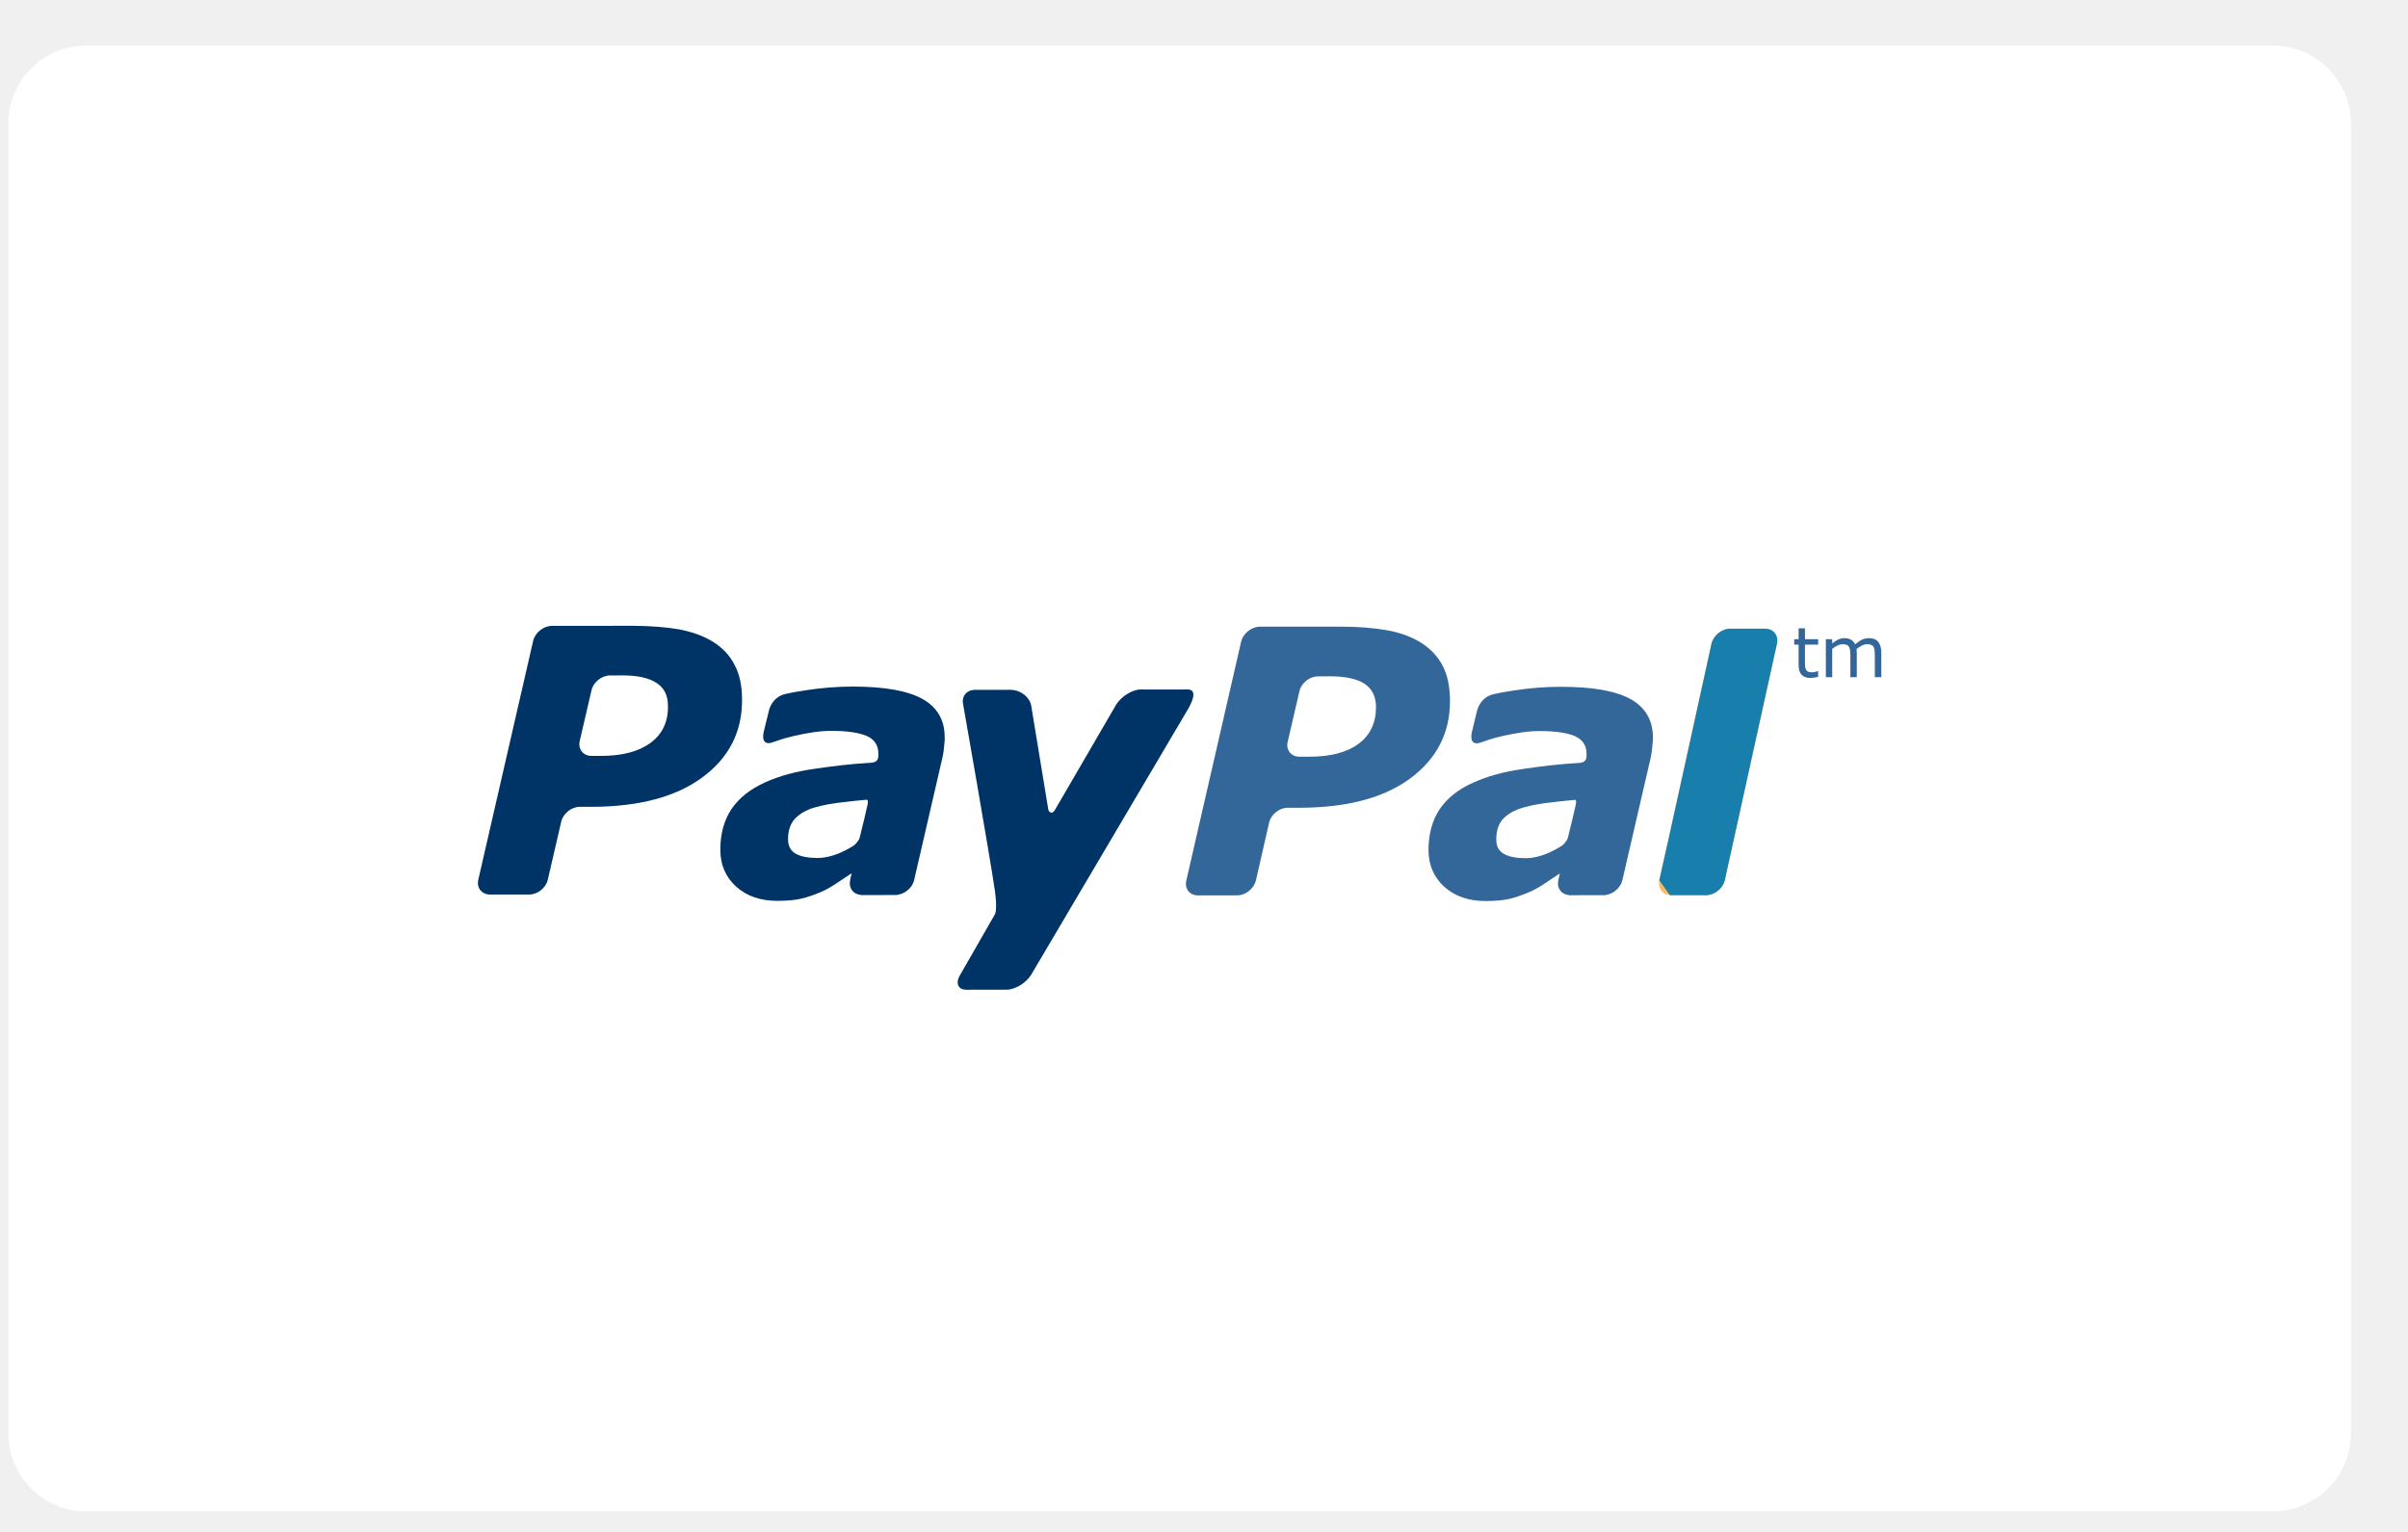
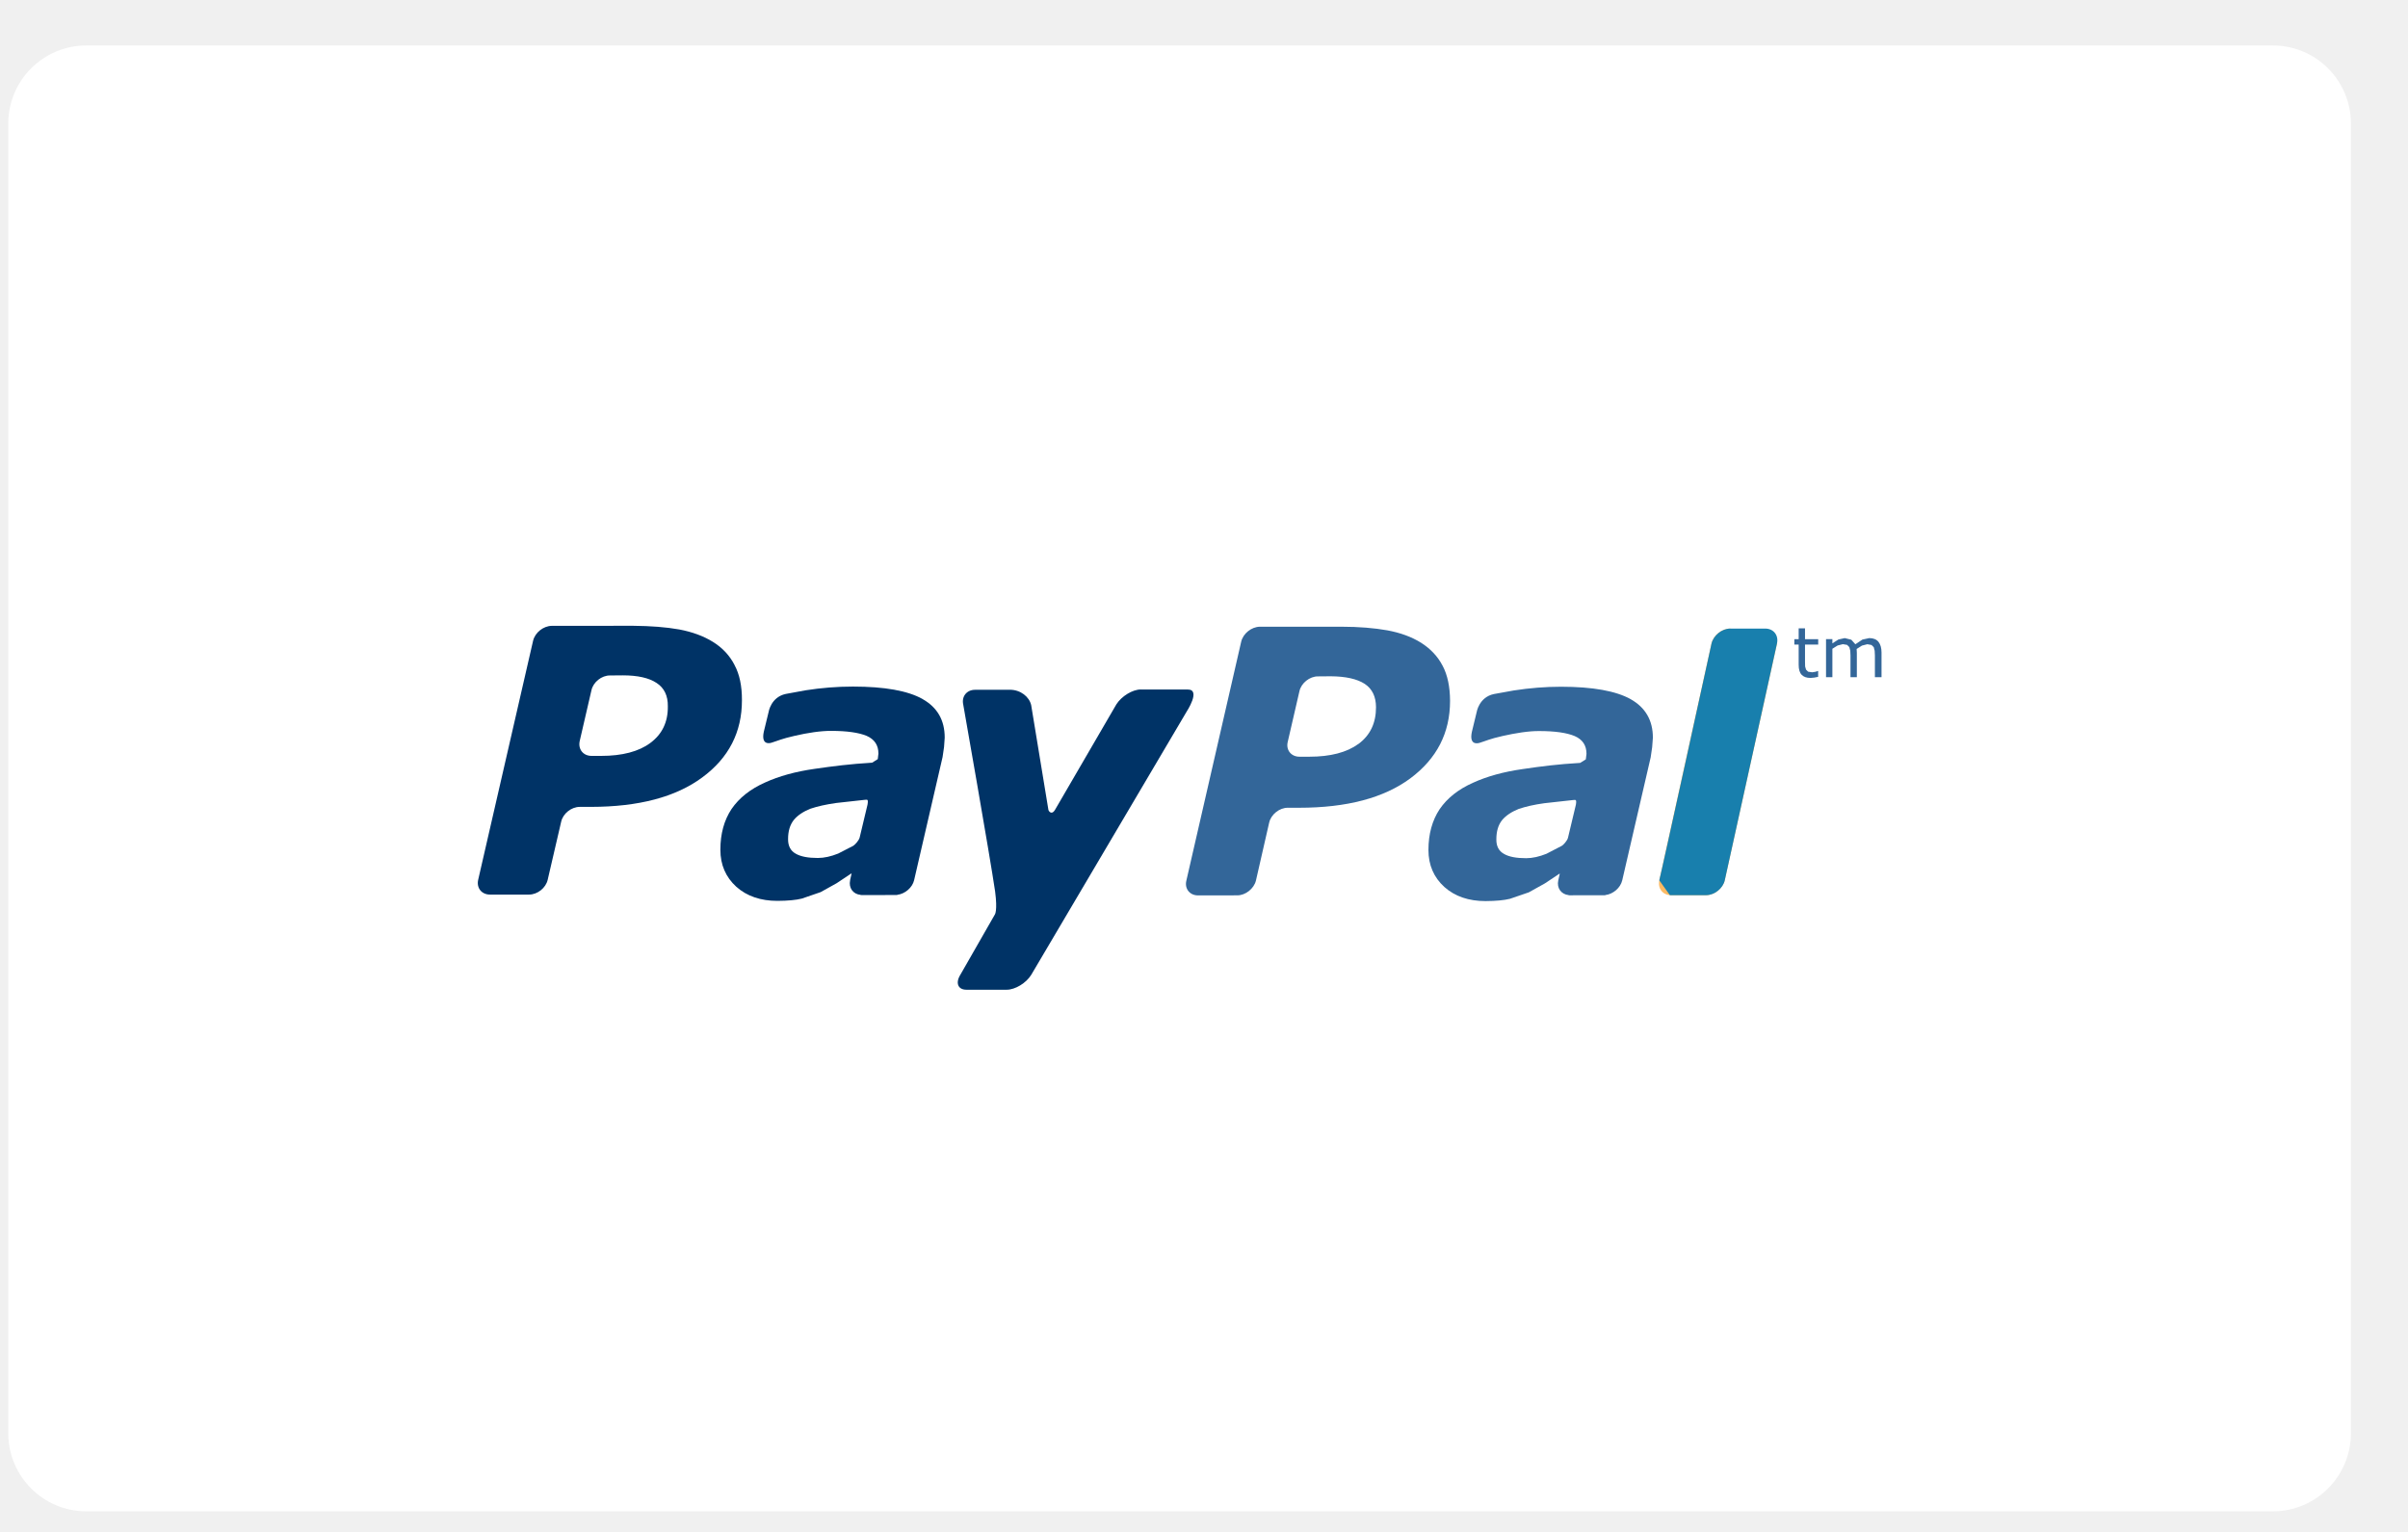
- <svg xmlns="http://www.w3.org/2000/svg" width="44px" height="28px" viewBox="0 0 44 28" version="1.1">
-   <defs />
-   <g id="Campaign-Detail" stroke="none" stroke-width="1" fill="none" fill-rule="evenodd">
-     <g id="Desktop" transform="translate(-546, -282)">
-       <g id="Lightbox---Support" transform="translate(-9, -29)">
-         <g id="2" transform="translate(367, 91)">
-           <g id="Payment---Paypal" transform="translate(26, 140)">
-             <g id="Cards" transform="translate(162, 81)">
-               <g id="PayPal" transform="translate(0.045961, 0)">
-                 <path d="M42.911,25.195 C42.911,25.985 42.272,26.624 41.484,26.624 L1.532,26.624 C0.744,26.624 0.105,25.985 0.105,25.195 L0.105,1.26 C0.105,0.471 0.744,-0.168 1.532,-0.168 L41.484,-0.168 C42.272,-0.168 42.911,0.471 42.911,1.26 L42.911,25.195" id="Fill-1" fill="#FFFFFF" />
-                 <path d="M29.752,11.78 C29.481,11.629 29.058,11.553 28.478,11.553 C28.192,11.553 27.905,11.575 27.616,11.621 C27.403,11.653 27.382,11.658 27.25,11.687 C26.979,11.746 26.937,12.018 26.937,12.018 L26.85,12.376 C26.801,12.605 26.931,12.596 26.989,12.578 C27.108,12.542 27.172,12.506 27.413,12.452 C27.644,12.4 27.888,12.36 28.082,12.362 C28.367,12.362 28.584,12.393 28.728,12.453 C28.872,12.517 28.944,12.624 28.944,12.777 C28.945,12.814 28.945,12.848 28.932,12.878 C28.92,12.906 28.898,12.934 28.829,12.943 C28.422,12.967 28.131,13.004 27.778,13.056 C27.432,13.105 27.128,13.188 26.874,13.305 C26.603,13.424 26.401,13.585 26.261,13.789 C26.125,13.994 26.057,14.242 26.056,14.535 C26.056,14.811 26.155,15.036 26.347,15.211 C26.541,15.384 26.793,15.469 27.099,15.469 C27.289,15.468 27.439,15.454 27.546,15.427 C27.651,15.4 27.767,15.362 27.889,15.309 C27.98,15.271 28.079,15.216 28.182,15.147 C28.287,15.077 28.358,15.028 28.451,14.967 L28.454,14.973 L28.428,15.088 C28.428,15.089 28.427,15.09 28.427,15.09 L28.428,15.093 C28.397,15.231 28.481,15.346 28.618,15.36 L28.62,15.362 L28.631,15.362 L28.632,15.363 C28.723,15.363 29.035,15.363 29.181,15.362 L29.282,15.362 C29.288,15.362 29.289,15.36 29.292,15.359 C29.431,15.341 29.566,15.227 29.598,15.09 L30.118,12.841 C30.129,12.788 30.139,12.728 30.144,12.657 C30.151,12.586 30.159,12.528 30.157,12.485 C30.158,12.167 30.021,11.932 29.752,11.78 L29.752,11.78 Z M28.491,14.46 C28.402,14.516 28.309,14.564 28.211,14.605 C28.079,14.658 27.955,14.686 27.839,14.686 C27.662,14.686 27.526,14.661 27.434,14.607 C27.342,14.556 27.293,14.468 27.295,14.341 C27.295,14.195 27.329,14.081 27.398,13.992 C27.468,13.907 27.573,13.838 27.702,13.787 C27.831,13.743 27.99,13.707 28.172,13.681 C28.335,13.661 28.656,13.624 28.697,13.623 C28.738,13.623 28.766,13.6 28.747,13.71 C28.739,13.757 28.646,14.139 28.603,14.312 C28.591,14.364 28.522,14.44 28.491,14.46 L28.491,14.46 Z" id="Fill-2" fill="#336699" />
-                 <path d="M20.799,11.602 C20.647,11.602 20.446,11.726 20.351,11.876 C20.351,11.876 19.33,13.629 19.23,13.804 C19.176,13.898 19.12,13.838 19.11,13.803 C19.104,13.761 18.795,11.887 18.795,11.887 C18.76,11.736 18.602,11.607 18.406,11.608 L17.769,11.609 C17.615,11.609 17.519,11.731 17.554,11.88 C17.554,11.88 18.041,14.643 18.135,15.293 C18.183,15.652 18.131,15.716 18.131,15.716 L17.499,16.818 C17.407,16.967 17.458,17.09 17.611,17.09 L18.348,17.089 C18.501,17.089 18.703,16.968 18.795,16.818 L21.633,12.01 C21.633,12.01 21.904,11.599 21.654,11.602 C21.484,11.605 20.799,11.602 20.799,11.602" id="Fill-3" fill="#003366" />
-                 <path d="M11.838,12.58 C11.623,12.737 11.325,12.816 10.939,12.816 L10.764,12.816 C10.61,12.816 10.513,12.694 10.547,12.543 L10.762,11.618 C10.794,11.469 10.948,11.345 11.102,11.346 L11.335,11.345 C11.607,11.345 11.814,11.391 11.954,11.485 C12.092,11.574 12.162,11.717 12.159,11.909 C12.163,12.198 12.054,12.422 11.838,12.58 M13.377,11.153 C13.288,10.98 13.156,10.839 12.986,10.733 C12.811,10.624 12.605,10.55 12.367,10.504 C12.127,10.462 11.848,10.441 11.526,10.438 L10.039,10.439 C9.884,10.441 9.733,10.562 9.697,10.71 L8.694,15.078 C8.659,15.227 8.756,15.35 8.91,15.35 L9.623,15.35 C9.776,15.35 9.93,15.23 9.964,15.078 L10.209,14.018 C10.242,13.87 10.395,13.747 10.549,13.747 L10.753,13.747 C11.624,13.746 12.3,13.568 12.786,13.21 C13.271,12.854 13.514,12.381 13.513,11.796 C13.514,11.539 13.469,11.325 13.377,11.153" id="Fill-4" fill="#003366" />
-                 <path d="M24.776,12.597 C24.563,12.753 24.263,12.831 23.877,12.831 L23.7,12.831 C23.546,12.833 23.448,12.708 23.483,12.56 L23.698,11.633 C23.73,11.486 23.885,11.361 24.036,11.363 L24.27,11.361 C24.544,11.363 24.749,11.408 24.89,11.499 C25.028,11.592 25.096,11.734 25.097,11.925 C25.097,12.215 24.99,12.438 24.776,12.597 M26.314,11.168 C26.225,10.996 26.091,10.856 25.921,10.748 C25.747,10.639 25.541,10.564 25.302,10.52 C25.066,10.478 24.784,10.454 24.464,10.454 L22.973,10.454 C22.819,10.457 22.669,10.578 22.633,10.727 L21.631,15.095 C21.595,15.243 21.694,15.367 21.845,15.366 L22.56,15.365 C22.712,15.366 22.866,15.243 22.902,15.095 L23.144,14.035 C23.178,13.887 23.332,13.762 23.486,13.764 L23.69,13.764 C24.563,13.764 25.239,13.585 25.724,13.227 C26.207,12.868 26.449,12.397 26.449,11.811 C26.448,11.555 26.405,11.34 26.314,11.168" id="Fill-5" fill="#336699" />
-                 <path d="M16.811,11.776 C16.541,11.626 16.118,11.549 15.538,11.549 C15.252,11.549 14.964,11.572 14.675,11.617 C14.463,11.649 14.442,11.655 14.31,11.683 C14.039,11.743 13.998,12.014 13.998,12.014 L13.91,12.372 C13.861,12.602 13.992,12.593 14.05,12.574 C14.167,12.539 14.232,12.504 14.473,12.449 C14.703,12.396 14.947,12.357 15.142,12.358 C15.427,12.358 15.644,12.39 15.788,12.45 C15.932,12.513 16.004,12.621 16.004,12.774 C16.004,12.81 16.005,12.845 15.992,12.875 C15.98,12.903 15.957,12.93 15.889,12.939 C15.482,12.964 15.191,13.001 14.838,13.052 C14.491,13.101 14.187,13.185 13.933,13.301 C13.663,13.422 13.461,13.582 13.321,13.786 C13.185,13.991 13.116,14.239 13.116,14.531 C13.116,14.808 13.215,15.033 13.407,15.207 C13.601,15.38 13.854,15.466 14.159,15.466 C14.35,15.464 14.498,15.45 14.606,15.423 C14.711,15.396 14.827,15.359 14.949,15.306 C15.04,15.268 15.138,15.212 15.242,15.143 C15.347,15.074 15.419,15.024 15.511,14.964 L15.514,14.969 L15.488,15.084 C15.488,15.085 15.487,15.086 15.487,15.088 L15.488,15.089 C15.458,15.228 15.541,15.343 15.678,15.356 L15.679,15.359 L15.691,15.359 L15.692,15.36 C15.783,15.36 16.094,15.359 16.24,15.359 L16.342,15.359 C16.349,15.359 16.35,15.357 16.352,15.355 C16.492,15.337 16.625,15.224 16.657,15.088 L17.177,12.837 C17.189,12.785 17.199,12.724 17.204,12.653 C17.211,12.582 17.219,12.524 17.216,12.482 C17.218,12.163 17.081,11.928 16.811,11.776 L16.811,11.776 Z M15.551,14.457 C15.463,14.513 15.369,14.561 15.271,14.602 C15.139,14.654 15.014,14.682 14.899,14.682 C14.722,14.682 14.586,14.657 14.494,14.604 C14.402,14.553 14.353,14.464 14.354,14.338 C14.354,14.191 14.389,14.078 14.459,13.989 C14.529,13.903 14.632,13.835 14.762,13.783 C14.891,13.739 15.05,13.704 15.232,13.678 C15.394,13.657 15.716,13.621 15.757,13.62 C15.798,13.62 15.825,13.597 15.807,13.706 C15.799,13.754 15.706,14.136 15.663,14.309 C15.651,14.362 15.582,14.437 15.551,14.457 L15.551,14.457 Z" id="Fill-6" fill="#003366" />
-                 <path d="M32.425,10.761 L31.47,15.09 C31.434,15.24 31.28,15.362 31.127,15.362 L30.489,15.362 C30.337,15.362 30.241,15.239 30.274,15.09 L31.228,10.763 C31.261,10.611 31.417,10.49 31.569,10.49" id="Fill-7" fill="#FCBA63" />
-                 <path d="M30.273,15.09 C30.313,14.941 31.228,10.762 31.228,10.762 C31.264,10.612 31.418,10.49 31.571,10.49 L32.208,10.49 C32.361,10.49 32.456,10.613 32.424,10.762 L31.47,15.09 C31.436,15.24 31.28,15.362 31.128,15.362 L30.467,15.362" id="Fill-8" fill="#187FAD" />
-                 <path id="Fill-9" fill="#336699" d="M33.176,11.371 C33.154,11.377 33.13,11.382 33.105,11.385 C33.078,11.39 33.055,11.391 33.035,11.391 C32.964,11.391 32.91,11.372 32.874,11.334 C32.837,11.296 32.819,11.235 32.819,11.151 L32.819,10.782 L32.739,10.782 L32.739,10.683 L32.819,10.683 L32.819,10.484 L32.935,10.484 L32.935,10.683 L33.176,10.683 L33.176,10.782 L32.935,10.782 L32.935,11.098 C32.935,11.134 32.936,11.163 32.937,11.183 C32.939,11.204 32.945,11.223 32.955,11.241 C32.964,11.258 32.976,11.27 32.993,11.277 C33.009,11.285 33.033,11.289 33.066,11.289 C33.085,11.289 33.105,11.286 33.125,11.28 C33.145,11.275 33.161,11.27 33.17,11.266 L33.176,11.266 L33.176,11.371" />
-                 <path d="M34.33,11.378 L34.212,11.378 L34.212,10.982 C34.212,10.953 34.211,10.924 34.208,10.896 C34.205,10.868 34.2,10.846 34.191,10.829 C34.182,10.811 34.168,10.798 34.15,10.789 C34.132,10.78 34.107,10.775 34.073,10.775 C34.041,10.775 34.008,10.783 33.975,10.8 C33.942,10.816 33.91,10.837 33.878,10.862 C33.878,10.872 33.879,10.883 33.88,10.895 C33.881,10.908 33.882,10.92 33.882,10.933 L33.882,11.378 L33.765,11.378 L33.765,10.982 C33.765,10.952 33.763,10.922 33.761,10.895 C33.758,10.867 33.752,10.845 33.743,10.829 C33.734,10.811 33.721,10.798 33.702,10.788 C33.685,10.78 33.659,10.775 33.626,10.775 C33.594,10.775 33.562,10.783 33.529,10.799 C33.497,10.814 33.466,10.835 33.433,10.859 L33.433,11.378 L33.317,11.378 L33.317,10.683 L33.433,10.683 L33.433,10.76 C33.47,10.73 33.507,10.706 33.543,10.689 C33.579,10.673 33.617,10.664 33.659,10.664 C33.706,10.664 33.746,10.674 33.779,10.694 C33.811,10.714 33.836,10.741 33.852,10.777 C33.899,10.737 33.942,10.708 33.981,10.69 C34.02,10.673 34.062,10.664 34.106,10.664 C34.182,10.664 34.239,10.687 34.275,10.733 C34.311,10.779 34.33,10.844 34.33,10.927 L34.33,11.378" id="Fill-10" fill="#336699" />
-               </g>
-             </g>
-           </g>
-         </g>
-       </g>
-     </g>
+ <svg xmlns="http://www.w3.org/2000/svg" width="44" height="28" viewBox="0 0 44 28">
+   <g fill="none">
+     <path d="M42.957 26.195c0 .789-.639 1.429-1.427 1.429h-39.952c-.788 0-1.427-.64-1.427-1.429v-23.935c0-.79.639-1.429 1.427-1.429h39.952c.788 0 1.427.639 1.427 1.429v23.935" fill="#fff" />
+     <path d="M29.798 12.78c-.271-.151-.694-.228-1.274-.228-.286 0-.574.023-.863.068l-.366.066c-.271.059-.313.331-.313.331l-.087.359c-.049.229.081.219.139.202.119-.036.183-.072.424-.126.231-.052.474-.092.669-.09.285 0 .502.031.647.092.144.063.215.17.215.324l-.012.101-.103.065c-.407.024-.699.061-1.051.113-.347.049-.651.133-.905.249-.271.12-.473.281-.613.485-.135.205-.204.453-.204.745 0 .276.099.502.291.676.194.173.446.258.752.258.19-.001.34-.015.447-.042l.344-.118.293-.163.269-.179.003.005-.026.116-.002.002.001.002c-.03.138.053.253.19.268l.002.002h.012l.001.001.548-.001h.101l.01-.004c.139-.017.273-.131.305-.268l.52-2.249.027-.185.013-.172c.001-.318-.136-.553-.405-.705zm-1.261 2.68l-.279.145c-.132.053-.256.081-.372.081-.177 0-.314-.025-.405-.079-.092-.051-.141-.139-.139-.266 0-.146.034-.26.103-.349.07-.085.175-.154.304-.206.129-.044.287-.08.47-.105l.525-.058c.041 0 .069-.023.051.086l-.144.603c-.012.052-.081.128-.113.148z" fill="#369" />
+     <path d="M20.845 12.602c-.152 0-.353.124-.447.273l-1.121 1.928c-.055.094-.11.035-.12 0l-.315-1.916c-.035-.151-.193-.28-.389-.28l-.636.001c-.154 0-.25.123-.216.272 0 0 .487 2.763.582 3.413.047.359-.005.423-.005.423l-.631 1.102c-.092.149-.042.272.111.272h.738c.153 0 .355-.122.447-.272l2.838-4.808s.271-.41.021-.407h-.856" fill="#036" />
+     <path d="M11.884 13.58c-.215.157-.513.236-.899.236h-.175c-.154 0-.251-.122-.217-.273l.214-.926c.032-.149.186-.273.34-.271l.233-.002c.272 0 .479.046.619.14.138.09.207.233.204.425.004.289-.105.512-.321.671m1.539-1.427c-.089-.173-.221-.313-.391-.419-.175-.109-.381-.184-.619-.229-.24-.043-.52-.064-.841-.067l-1.487.001c-.155.002-.306.123-.342.272l-1.003 4.368c-.035.149.061.272.216.272h.713c.153 0 .307-.12.341-.272l.246-1.06c.033-.148.185-.271.34-.271h.203c.872-.001 1.548-.179 2.033-.537.485-.356.728-.829.727-1.414.001-.257-.043-.471-.136-.643" fill="#036" />
+     <path d="M24.822 13.597c-.213.156-.513.234-.899.234h-.177c-.154.001-.252-.123-.216-.271l.214-.927c.032-.147.187-.272.339-.27l.234-.002c.274.002.478.048.619.138.139.092.206.235.207.426.001.29-.106.514-.321.673m1.538-1.429c-.089-.173-.223-.312-.392-.42-.174-.109-.381-.184-.619-.228-.236-.042-.518-.066-.838-.066h-1.491c-.154.003-.304.124-.34.272l-1.002 4.368c-.037.148.062.272.214.271l.715-.001c.151.001.306-.122.342-.27l.242-1.06c.034-.149.188-.273.342-.271h.203c.873 0 1.55-.179 2.034-.537.483-.36.726-.83.726-1.416-.001-.256-.045-.471-.136-.643" fill="#369" />
+     <path d="M16.857 12.776c-.271-.151-.693-.227-1.273-.227-.286 0-.574.023-.863.068l-.365.067c-.271.059-.312.331-.312.331l-.087.358c-.049.23.082.22.14.202.118-.036.182-.071.424-.126.23-.053.474-.092.669-.09.285 0 .502.031.646.091.144.063.215.171.215.324l-.012.101-.103.065c-.407.025-.698.062-1.051.113-.347.049-.651.133-.905.249-.271.121-.473.281-.613.485-.136.205-.204.453-.204.745 0 .276.099.501.291.676.194.173.447.258.751.258.191-.001.34-.015.447-.042l.343-.118.293-.163.269-.179.003.005-.026.115-.001.003.001.002c-.03.139.053.254.19.267l.002.003h.012v.001l.548-.001h.102l.01-.004c.14-.018.273-.131.305-.267l.52-2.25.027-.184.012-.171c.001-.319-.135-.554-.405-.706zm-1.261 2.681l-.28.144c-.131.053-.257.081-.372.081-.176 0-.313-.025-.405-.079-.092-.051-.14-.139-.139-.266 0-.146.034-.259.104-.349.07-.086.174-.154.303-.206.129-.044.288-.079.47-.105l.525-.058c.041 0 .068-.023.05.086l-.144.603c-.013.053-.081.128-.113.148z" fill="#036" />
+     <path d="M32.471 11.761l-.956 4.329c-.036.149-.189.272-.342.272h-.638c-.153 0-.248-.123-.215-.272l.953-4.328c.034-.151.189-.273.342-.273" fill="#FCBA63" />
+     <path d="M30.319 16.09c.041-.149.955-4.329.955-4.329.037-.149.19-.272.343-.272h.638c.153 0 .248.123.215.272l-.954 4.328c-.033.15-.189.273-.342.273h-.661" fill="#187FAD" />
+     <path fill="#369" d="M33.222 12.371l-.071.014-.069.006c-.071 0-.125-.019-.161-.057-.037-.038-.055-.099-.055-.184v-.369h-.079v-.098h.079v-.199h.116v.199h.241v.098h-.241v.316l.002.085.017.058.038.037.073.011.059-.009.045-.014h.006v.105" />
+     <path d="M34.376 12.378h-.117v-.396l-.004-.086-.017-.067-.041-.04-.076-.014-.098.025-.098.062.002.033.002.037v.445h-.116v-.396l-.004-.087-.017-.066-.041-.041-.077-.013-.096.024-.096.06v.519h-.116v-.695h.116v.077l.11-.07.116-.026.12.03.074.083.129-.086.125-.027c.076 0 .133.024.169.069.036.046.055.111.055.194v.451" fill="#369" />
  </g>
</svg>
